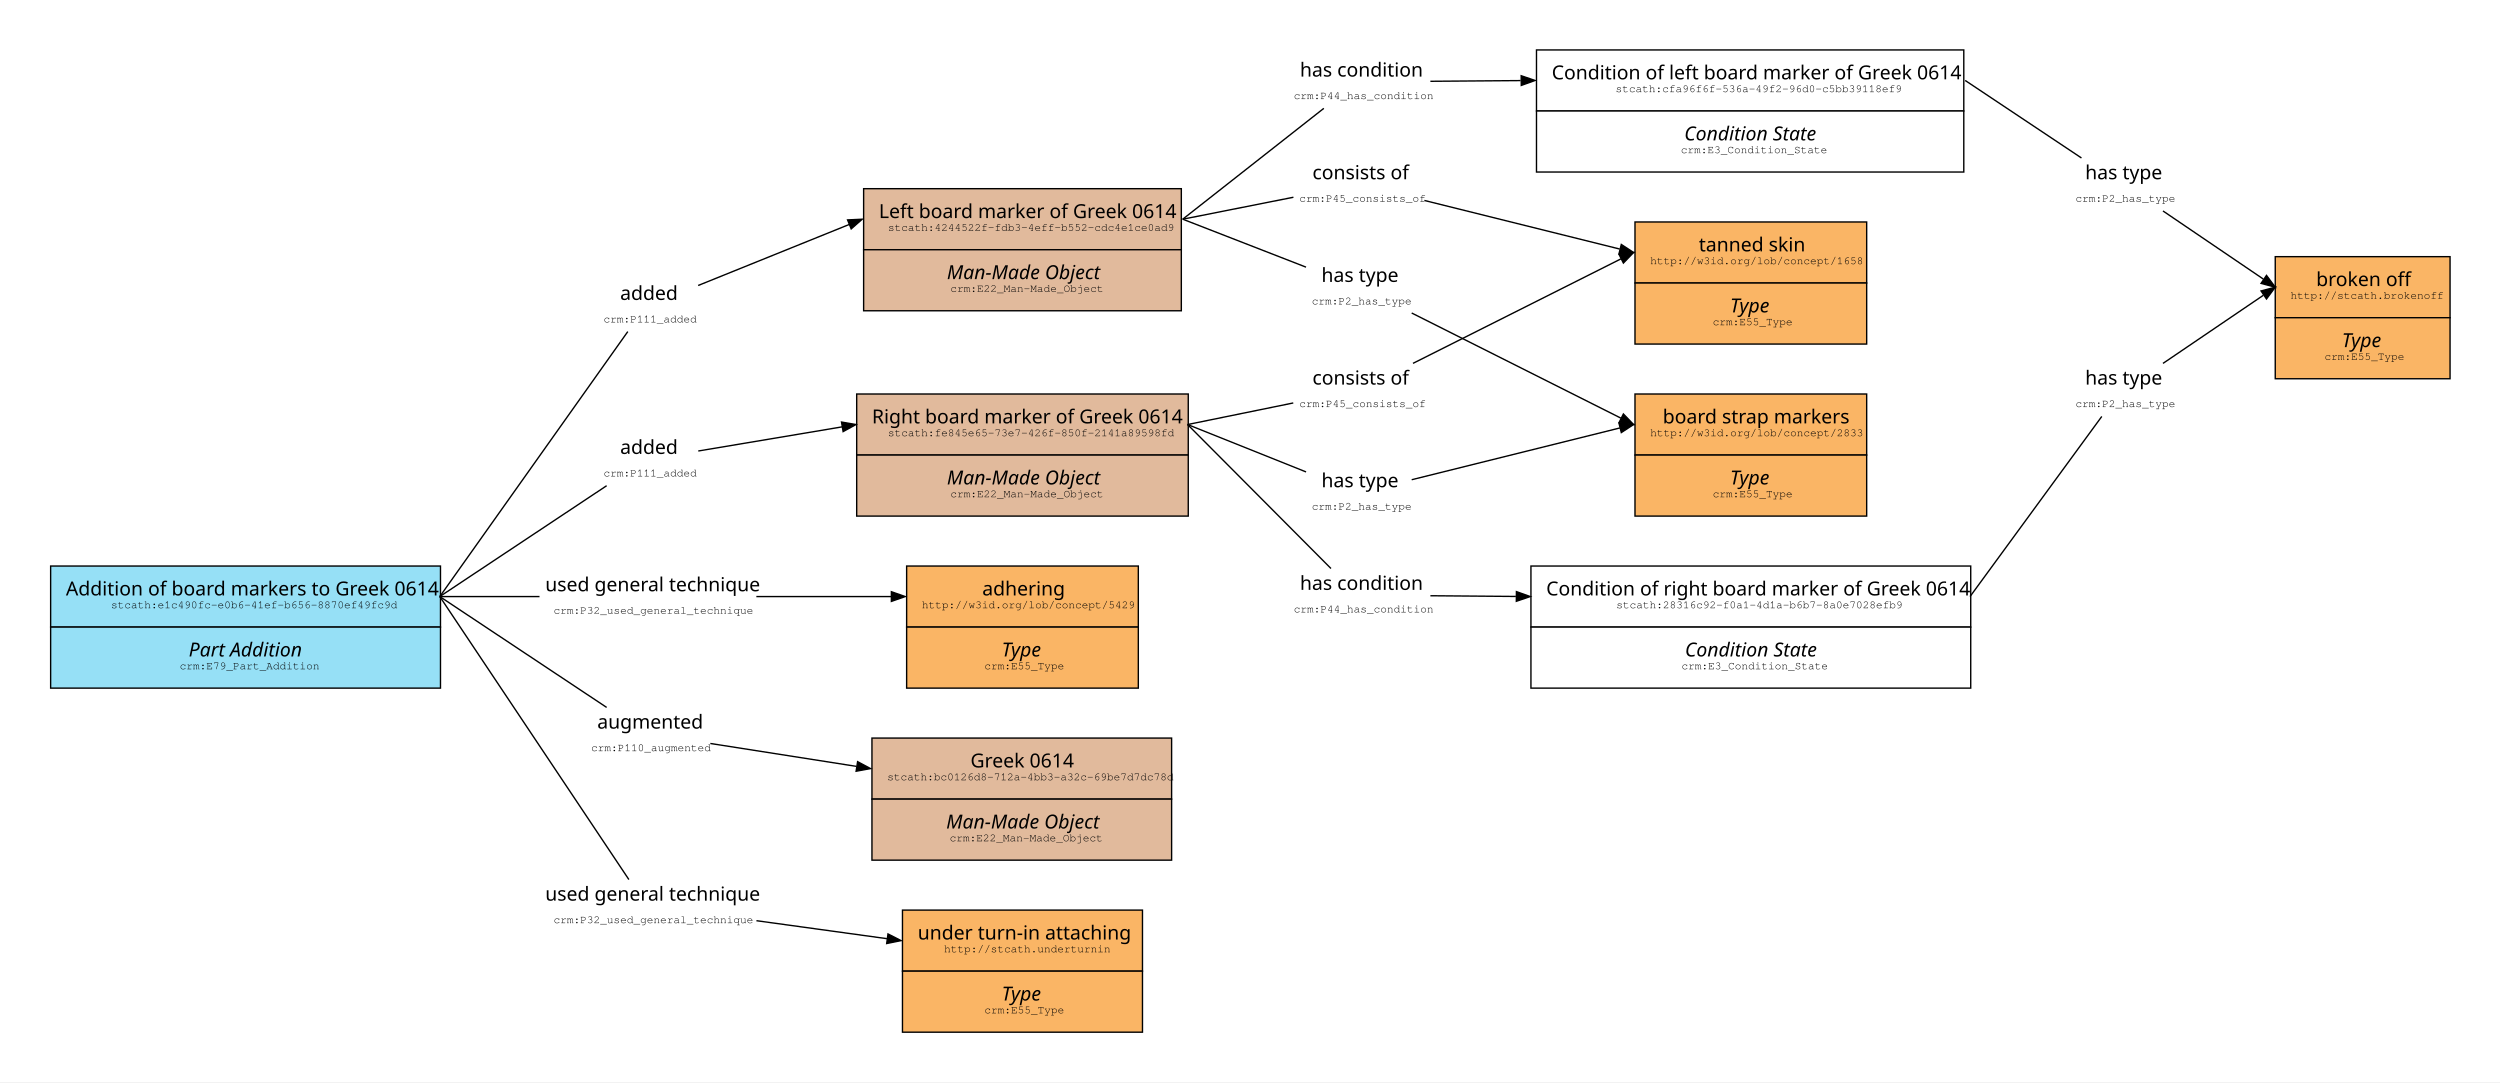
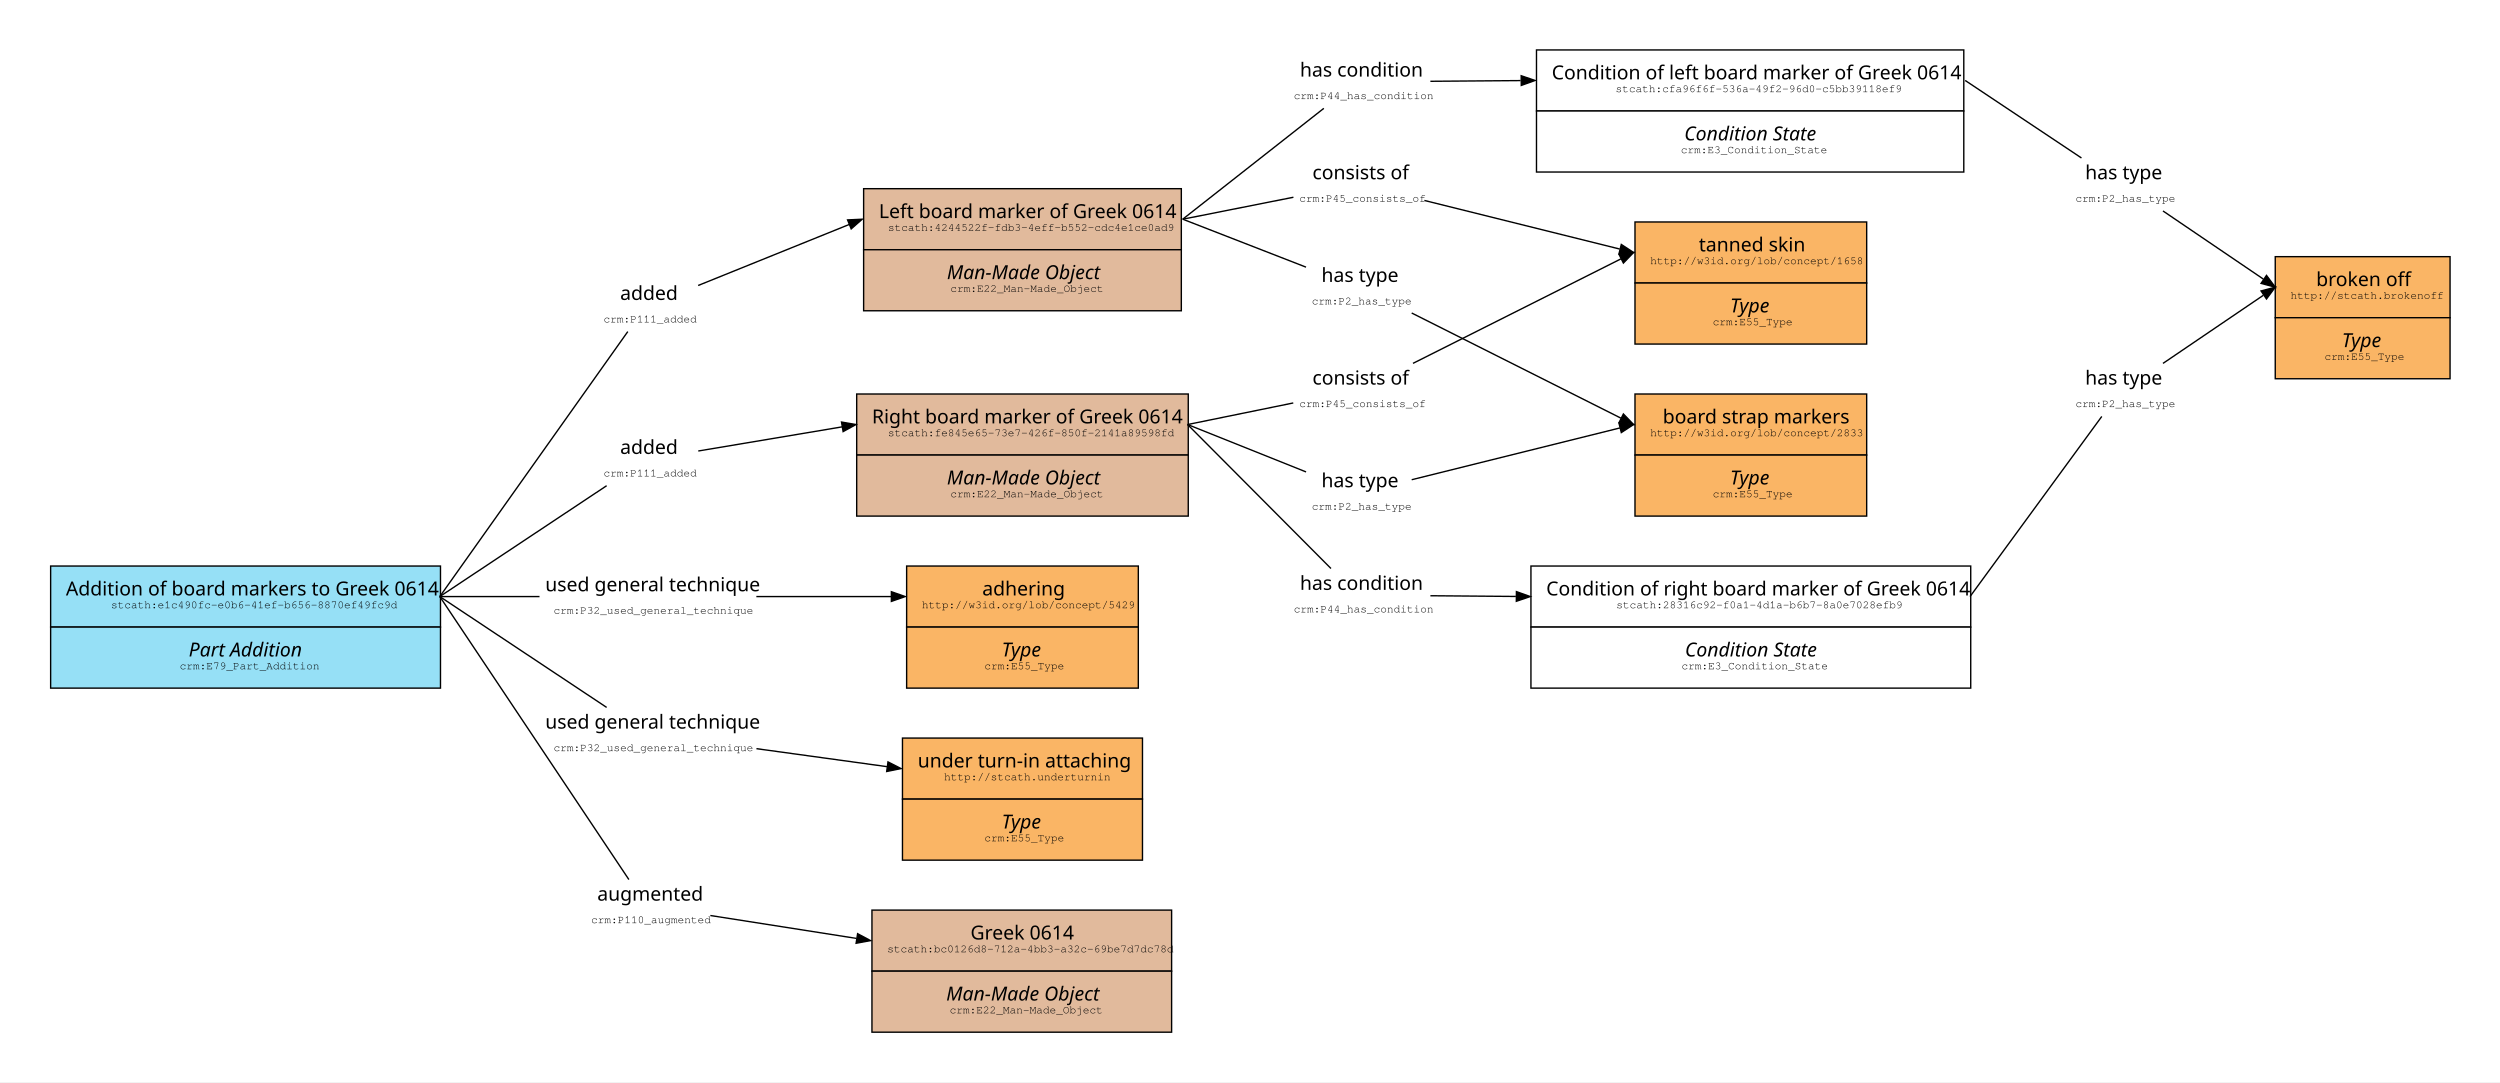
<svg xmlns="http://www.w3.org/2000/svg" width="1802pt" height="780pt" viewBox="0.00 0.00 1802.00 780.00">
  <g id="graph0" class="graph" transform="scale(1 1) rotate(0) translate(36 744)">
    <polygon fill="white" stroke="transparent" points="-36,36 -36,-744 1766,-744 1766,36 -36,36" />
    <g id="node1" class="node">
-       <polygon fill="#e1ba9c" stroke="transparent" points="581.5,-416 581.5,-460 820.5,-460 820.5,-416 581.5,-416" />
-       <polygon fill="none" stroke="black" points="581.5,-416 581.5,-460 820.5,-460 820.5,-416 581.5,-416" />
-       <text text-anchor="start" x="592.5" y="-438.8" font-family="Ubuntu" font-size="14.00">Right board marker of Greek 0614</text>
-       <text text-anchor="start" x="604" y="-429.6" font-family="FreeMono" font-size="8.00">stcath:fe845e65-73e7-426f-850f-2141a89598fd</text>
-       <polygon fill="#e1ba9c" stroke="transparent" points="581.5,-372 581.5,-416 820.5,-416 820.5,-372 581.5,-372" />
-       <polygon fill="none" stroke="black" points="581.5,-372 581.5,-416 820.5,-416 820.5,-372 581.5,-372" />
-       <text text-anchor="start" x="646.5" y="-394.8" font-family="Ubuntu" font-style="italic" font-size="14.00">Man-Made Object</text>
-       <text text-anchor="start" x="649" y="-385.6" font-family="FreeMono" font-size="8.00">crm:E22_Man-Made_Object</text>
-     </g>
-     <g id="node17" class="node">
+       <polygon fill="#fab565" stroke="transparent" points="1604,-515 1604,-559 1730,-559 1730,-515 1604,-515" />
+       <polygon fill="none" stroke="black" points="1604,-515 1604,-559 1730,-559 1730,-515 1604,-515" />
+       <text text-anchor="start" x="1633.5" y="-537.8" font-family="Ubuntu" font-size="14.00">broken off</text>
+       <text text-anchor="start" x="1615" y="-528.6" font-family="FreeMono" font-size="8.00">http://stcath.brokenoff</text>
+       <polygon fill="#fab565" stroke="transparent" points="1604,-471 1604,-515 1730,-515 1730,-471 1604,-471" />
+       <polygon fill="none" stroke="black" points="1604,-471 1604,-515 1730,-515 1730,-471 1604,-471" />
+       <text text-anchor="start" x="1652" y="-493.8" font-family="Ubuntu" font-style="italic" font-size="14.00">Type</text>
+       <text text-anchor="start" x="1639.5" y="-484.6" font-family="FreeMono" font-size="8.00">crm:E55_Type</text>
+     </g>
+     <g id="node2" class="node">
      <polygon fill="white" stroke="transparent" points="898.5,-461 898.5,-480 988.5,-480 988.5,-461 898.5,-461" />
      <text text-anchor="start" x="910" y="-466.8" font-family="Ubuntu" font-size="14.00">consists of</text>
      <polygon fill="white" stroke="transparent" points="898.5,-446 898.5,-459 988.5,-459 988.5,-446 898.5,-446" />
      <text text-anchor="start" x="900.5" y="-450.6" font-family="FreeMono" font-size="8.00">crm:P45_consists_of</text>
-     </g>
-     <g id="edge13" class="edge">
-       <path fill="none" stroke="black" d="M820,-438C820,-438 861.5,-446.47 896.19,-453.55" />
-     </g>
-     <g id="node23" class="node">
-       <polygon fill="white" stroke="transparent" points="894.5,-313 894.5,-332 993.5,-332 993.5,-313 894.5,-313" />
-       <text text-anchor="start" x="901" y="-318.8" font-family="Ubuntu" font-size="14.00">has condition</text>
-       <polygon fill="white" stroke="transparent" points="894.5,-298 894.5,-311 993.5,-311 993.5,-298 894.5,-298" />
-       <text text-anchor="start" x="896.5" y="-302.6" font-family="FreeMono" font-size="8.00">crm:P44_has_condition</text>
-     </g>
-     <g id="edge23" class="edge">
-       <path fill="none" stroke="black" d="M820,-438C820,-438 888.91,-368.81 923.36,-334.22" />
-     </g>
-     <g id="node24" class="node">
-       <polygon fill="white" stroke="transparent" points="907.5,-387 907.5,-406 979.5,-406 979.5,-387 907.5,-387" />
-       <text text-anchor="start" x="916.5" y="-392.8" font-family="Ubuntu" font-size="14.00">has type</text>
-       <polygon fill="white" stroke="transparent" points="907.5,-372 907.5,-385 979.5,-385 979.5,-372 907.5,-372" />
-       <text text-anchor="start" x="909.5" y="-376.6" font-family="FreeMono" font-size="8.00">crm:P2_has_type</text>
-     </g>
-     <g id="edge25" class="edge">
-       <path fill="none" stroke="black" d="M820,-438C820,-438 869.36,-418.26 905.41,-403.83" />
-     </g>
-     <g id="node2" class="node">
-       <polygon fill="white" stroke="transparent" points="898.5,-609 898.5,-628 988.5,-628 988.5,-609 898.5,-609" />
-       <text text-anchor="start" x="910" y="-614.8" font-family="Ubuntu" font-size="14.00">consists of</text>
-       <polygon fill="white" stroke="transparent" points="898.5,-594 898.5,-607 988.5,-607 988.5,-594 898.5,-594" />
-       <text text-anchor="start" x="900.5" y="-598.6" font-family="FreeMono" font-size="8.00">crm:P45_consists_of</text>
    </g>
    <g id="node4" class="node">
      <polygon fill="#fab565" stroke="transparent" points="1142.5,-540 1142.5,-584 1309.5,-584 1309.5,-540 1142.5,-540" />
      <polygon fill="none" stroke="black" points="1142.5,-540 1142.5,-584 1309.5,-584 1309.5,-540 1142.5,-540" />
      <text text-anchor="start" x="1188.5" y="-562.8" font-family="Ubuntu" font-size="14.00">tanned skin</text>
      <text text-anchor="start" x="1153.5" y="-553.6" font-family="FreeMono" font-size="8.00">http://w3id.org/lob/concept/1658</text>
      <polygon fill="#fab565" stroke="transparent" points="1142.5,-496 1142.5,-540 1309.5,-540 1309.5,-496 1142.5,-496" />
      <polygon fill="none" stroke="black" points="1142.5,-496 1142.5,-540 1309.5,-540 1309.5,-496 1142.5,-496" />
      <text text-anchor="start" x="1211" y="-518.8" font-family="Ubuntu" font-style="italic" font-size="14.00">Type</text>
      <text text-anchor="start" x="1198.5" y="-509.6" font-family="FreeMono" font-size="8.00">crm:E55_Type</text>
    </g>
    <g id="edge2" class="edge">
-       <path fill="none" stroke="black" d="M990.69,-599.51C1037.32,-587.91 1105.97,-570.84 1131.48,-564.49" />
-       <polygon fill="black" stroke="black" points="1132.64,-567.81 1141.5,-562 1130.95,-561.02 1132.64,-567.81" />
+       <path fill="none" stroke="black" d="M982.48,-482.09C1029.44,-505.69 1106.36,-544.34 1132.49,-557.47" />
+       <polygon fill="black" stroke="black" points="1130.99,-560.64 1141.5,-562 1134.14,-554.38 1130.99,-560.64" />
    </g>
    <g id="node3" class="node">
+       <polygon fill="#e1ba9c" stroke="transparent" points="581.5,-416 581.5,-460 820.5,-460 820.5,-416 581.5,-416" />
+       <polygon fill="none" stroke="black" points="581.5,-416 581.5,-460 820.5,-460 820.5,-416 581.5,-416" />
+       <text text-anchor="start" x="592.5" y="-438.8" font-family="Ubuntu" font-size="14.00">Right board marker of Greek 0614</text>
+       <text text-anchor="start" x="604" y="-429.6" font-family="FreeMono" font-size="8.00">stcath:fe845e65-73e7-426f-850f-2141a89598fd</text>
+       <polygon fill="#e1ba9c" stroke="transparent" points="581.5,-372 581.5,-416 820.5,-416 820.5,-372 581.5,-372" />
+       <polygon fill="none" stroke="black" points="581.5,-372 581.5,-416 820.5,-416 820.5,-372 581.5,-372" />
+       <text text-anchor="start" x="646.5" y="-394.8" font-family="Ubuntu" font-style="italic" font-size="14.00">Man-Made Object</text>
+       <text text-anchor="start" x="649" y="-385.6" font-family="FreeMono" font-size="8.00">crm:E22_Man-Made_Object</text>
+     </g>
+     <g id="edge1" class="edge">
+       <path fill="none" stroke="black" d="M820,-438C820,-438 861.5,-446.47 896.19,-453.55" />
+     </g>
+     <g id="node11" class="node">
+       <polygon fill="white" stroke="transparent" points="907.5,-387 907.5,-406 979.5,-406 979.5,-387 907.5,-387" />
+       <text text-anchor="start" x="916.5" y="-392.8" font-family="Ubuntu" font-size="14.00">has type</text>
+       <polygon fill="white" stroke="transparent" points="907.5,-372 907.5,-385 979.5,-385 979.5,-372 907.5,-372" />
+       <text text-anchor="start" x="909.5" y="-376.6" font-family="FreeMono" font-size="8.00">crm:P2_has_type</text>
+     </g>
+     <g id="edge7" class="edge">
+       <path fill="none" stroke="black" d="M820,-438C820,-438 869.36,-418.26 905.41,-403.83" />
+     </g>
+     <g id="node15" class="node">
+       <polygon fill="white" stroke="transparent" points="894.5,-313 894.5,-332 993.5,-332 993.5,-313 894.5,-313" />
+       <text text-anchor="start" x="901" y="-318.8" font-family="Ubuntu" font-size="14.00">has condition</text>
+       <polygon fill="white" stroke="transparent" points="894.5,-298 894.5,-311 993.5,-311 993.5,-298 894.5,-298" />
+       <text text-anchor="start" x="896.5" y="-302.6" font-family="FreeMono" font-size="8.00">crm:P44_has_condition</text>
+     </g>
+     <g id="edge11" class="edge">
+       <path fill="none" stroke="black" d="M820,-438C820,-438 888.91,-368.81 923.36,-334.22" />
+     </g>
+     <g id="node5" class="node">
+       <polygon fill="#e1ba9c" stroke="transparent" points="592.5,-44 592.5,-88 808.5,-88 808.5,-44 592.5,-44" />
+       <polygon fill="none" stroke="black" points="592.5,-44 592.5,-88 808.5,-88 808.5,-44 592.5,-44" />
+       <text text-anchor="start" x="663.5" y="-66.8" font-family="Ubuntu" font-size="14.00">Greek 0614</text>
+       <text text-anchor="start" x="603.5" y="-57.6" font-family="FreeMono" font-size="8.00">stcath:bc0126d8-712a-4bb3-a32c-69be7d7dc78d</text>
+       <polygon fill="#e1ba9c" stroke="transparent" points="592.5,0 592.5,-44 808.5,-44 808.5,0 592.5,0" />
+       <polygon fill="none" stroke="black" points="592.5,0 592.5,-44 808.5,-44 808.5,0 592.5,0" />
+       <text text-anchor="start" x="646" y="-22.8" font-family="Ubuntu" font-style="italic" font-size="14.00">Man-Made Object</text>
+       <text text-anchor="start" x="648.5" y="-13.6" font-family="FreeMono" font-size="8.00">crm:E22_Man-Made_Object</text>
+     </g>
+     <g id="node6" class="node">
+       <polygon fill="white" stroke="transparent" points="397,-522 397,-541 465,-541 465,-522 397,-522" />
+       <text text-anchor="start" x="411" y="-527.8" font-family="Ubuntu" font-size="14.00">added</text>
+       <polygon fill="white" stroke="transparent" points="397,-507 397,-520 465,-520 465,-507 397,-507" />
+       <text text-anchor="start" x="399" y="-511.6" font-family="FreeMono" font-size="8.00">crm:P111_added</text>
+     </g>
+     <g id="node8" class="node">
      <polygon fill="#e1ba9c" stroke="transparent" points="586.5,-564 586.5,-608 815.5,-608 815.5,-564 586.5,-564" />
      <polygon fill="none" stroke="black" points="586.5,-564 586.5,-608 815.5,-608 815.5,-564 586.5,-564" />
      <text text-anchor="start" x="597.5" y="-586.8" font-family="Ubuntu" font-size="14.00">Left board marker of Greek 0614</text>
      <text text-anchor="start" x="604" y="-577.6" font-family="FreeMono" font-size="8.00">stcath:4244522f-fdb3-4eff-b552-cdc4e1ce0ad9</text>
      <polygon fill="#e1ba9c" stroke="transparent" points="586.5,-520 586.5,-564 815.5,-564 815.5,-520 586.5,-520" />
      <polygon fill="none" stroke="black" points="586.5,-520 586.5,-564 815.5,-564 815.5,-520 586.5,-520" />
      <text text-anchor="start" x="646.5" y="-542.8" font-family="Ubuntu" font-style="italic" font-size="14.00">Man-Made Object</text>
      <text text-anchor="start" x="649" y="-533.6" font-family="FreeMono" font-size="8.00">crm:E22_Man-Made_Object</text>
    </g>
-     <g id="edge1" class="edge">
+     <g id="edge4" class="edge">
+       <path fill="none" stroke="black" d="M467.22,-538.22C502.62,-552.52 554.9,-573.64 576.08,-582.19" />
+       <polygon fill="black" stroke="black" points="574.92,-585.5 585.5,-586 577.54,-579.01 574.92,-585.5" />
+     </g>
+     <g id="node7" class="node">
+       <polygon fill="#96e0f6" stroke="transparent" points="0.5,-292 0.5,-336 281.5,-336 281.5,-292 0.5,-292" />
+       <polygon fill="none" stroke="black" points="0.5,-292 0.5,-336 281.5,-336 281.5,-292 0.5,-292" />
+       <text text-anchor="start" x="11.5" y="-314.8" font-family="Ubuntu" font-size="14.00">Addition of board markers to Greek 0614</text>
+       <text text-anchor="start" x="44" y="-305.6" font-family="FreeMono" font-size="8.00">stcath:e1c490fc-e0b6-41ef-b656-8870ef49fc9d</text>
+       <polygon fill="#96e0f6" stroke="transparent" points="0.5,-248 0.5,-292 281.5,-292 281.5,-248 0.5,-248" />
+       <polygon fill="none" stroke="black" points="0.5,-248 0.5,-292 281.5,-292 281.5,-248 0.5,-248" />
+       <text text-anchor="start" x="100" y="-270.8" font-family="Ubuntu" font-style="italic" font-size="14.00">Part Addition</text>
+       <text text-anchor="start" x="93.5" y="-261.6" font-family="FreeMono" font-size="8.00">crm:E79_Part_Addition</text>
+     </g>
+     <g id="edge3" class="edge">
+       <path fill="none" stroke="black" d="M281,-314C281,-314 379.84,-453.3 416.51,-504.99" />
+     </g>
+     <g id="node10" class="node">
+       <polygon fill="white" stroke="transparent" points="355,-312 355,-331 507,-331 507,-312 355,-312" />
+       <text text-anchor="start" x="357" y="-317.8" font-family="Ubuntu" font-size="14.00">used general technique</text>
+       <polygon fill="white" stroke="transparent" points="355,-297 355,-310 507,-310 507,-297 355,-297" />
+       <text text-anchor="start" x="363" y="-301.6" font-family="FreeMono" font-size="8.00">crm:P32_used_general_technique</text>
+     </g>
+     <g id="edge5" class="edge">
+       <path fill="none" stroke="black" d="M281,-314C281,-314 316.52,-314 352.88,-314" />
+     </g>
+     <g id="node20" class="node">
+       <polygon fill="white" stroke="transparent" points="355,-213 355,-232 507,-232 507,-213 355,-213" />
+       <text text-anchor="start" x="357" y="-218.8" font-family="Ubuntu" font-size="14.00">used general technique</text>
+       <polygon fill="white" stroke="transparent" points="355,-198 355,-211 507,-211 507,-198 355,-198" />
+       <text text-anchor="start" x="363" y="-202.6" font-family="FreeMono" font-size="8.00">crm:P32_used_general_technique</text>
+     </g>
+     <g id="edge17" class="edge">
+       <path fill="none" stroke="black" d="M281,-314C281,-314 357.97,-262.86 401.27,-234.09" />
+     </g>
+     <g id="node21" class="node">
+       <polygon fill="white" stroke="transparent" points="397,-411 397,-430 465,-430 465,-411 397,-411" />
+       <text text-anchor="start" x="411" y="-416.8" font-family="Ubuntu" font-size="14.00">added</text>
+       <polygon fill="white" stroke="transparent" points="397,-396 397,-409 465,-409 465,-396 397,-396" />
+       <text text-anchor="start" x="399" y="-400.6" font-family="FreeMono" font-size="8.00">crm:P111_added</text>
+     </g>
+     <g id="edge19" class="edge">
+       <path fill="none" stroke="black" d="M281,-314C281,-314 357.97,-365.14 401.27,-393.91" />
+     </g>
+     <g id="node24" class="node">
+       <polygon fill="white" stroke="transparent" points="388,-89 388,-108 474,-108 474,-89 388,-89" />
+       <text text-anchor="start" x="394.5" y="-94.8" font-family="Ubuntu" font-size="14.00">augmented</text>
+       <polygon fill="white" stroke="transparent" points="388,-74 388,-87 474,-87 474,-74 388,-74" />
+       <text text-anchor="start" x="390" y="-78.6" font-family="FreeMono" font-size="8.00">crm:P110_augmented</text>
+     </g>
+     <g id="edge25" class="edge">
+       <path fill="none" stroke="black" d="M281,-314C281,-314 381.26,-163.94 417.3,-110.01" />
+     </g>
+     <g id="node17" class="node">
+       <polygon fill="white" stroke="transparent" points="894.5,-683 894.5,-702 993.5,-702 993.5,-683 894.5,-683" />
+       <text text-anchor="start" x="901" y="-688.8" font-family="Ubuntu" font-size="14.00">has condition</text>
+       <polygon fill="white" stroke="transparent" points="894.5,-668 894.5,-681 993.5,-681 993.5,-668 894.5,-668" />
+       <text text-anchor="start" x="896.5" y="-672.6" font-family="FreeMono" font-size="8.00">crm:P44_has_condition</text>
+     </g>
+     <g id="edge13" class="edge">
+       <path fill="none" stroke="black" d="M816.5,-586C816.5,-586 881.59,-637.14 918.21,-665.91" />
+     </g>
+     <g id="node19" class="node">
+       <polygon fill="white" stroke="transparent" points="898.5,-609 898.5,-628 988.5,-628 988.5,-609 898.5,-609" />
+       <text text-anchor="start" x="910" y="-614.8" font-family="Ubuntu" font-size="14.00">consists of</text>
+       <polygon fill="white" stroke="transparent" points="898.5,-594 898.5,-607 988.5,-607 988.5,-594 898.5,-594" />
+       <text text-anchor="start" x="900.5" y="-598.6" font-family="FreeMono" font-size="8.00">crm:P45_consists_of</text>
+     </g>
+     <g id="edge15" class="edge">
      <path fill="none" stroke="black" d="M816.5,-586C816.5,-586 860.34,-594.7 896.3,-601.83" />
    </g>
-     <g id="node7" class="node">
+     <g id="node23" class="node">
      <polygon fill="white" stroke="transparent" points="907.5,-535 907.5,-554 979.5,-554 979.5,-535 907.5,-535" />
      <text text-anchor="start" x="916.5" y="-540.8" font-family="Ubuntu" font-size="14.00">has type</text>
      <polygon fill="white" stroke="transparent" points="907.5,-520 907.5,-533 979.5,-533 979.5,-520 907.5,-520" />
      <text text-anchor="start" x="909.5" y="-524.6" font-family="FreeMono" font-size="8.00">crm:P2_has_type</text>
    </g>
-     <g id="edge3" class="edge">
+     <g id="edge23" class="edge">
      <path fill="none" stroke="black" d="M816.5,-586C816.5,-586 868.21,-565.89 905.38,-551.44" />
    </g>
-     <g id="node20" class="node">
-       <polygon fill="white" stroke="transparent" points="894.5,-683 894.5,-702 993.5,-702 993.5,-683 894.5,-683" />
-       <text text-anchor="start" x="901" y="-688.8" font-family="Ubuntu" font-size="14.00">has condition</text>
-       <polygon fill="white" stroke="transparent" points="894.5,-668 894.5,-681 993.5,-681 993.5,-668 894.5,-668" />
-       <text text-anchor="start" x="896.5" y="-672.6" font-family="FreeMono" font-size="8.00">crm:P44_has_condition</text>
-     </g>
-     <g id="edge19" class="edge">
-       <path fill="none" stroke="black" d="M816.5,-586C816.5,-586 881.59,-637.14 918.21,-665.91" />
-     </g>
-     <g id="node5" class="node">
+     <g id="node9" class="node">
+       <polygon fill="#fab565" stroke="transparent" points="617.5,-292 617.5,-336 784.5,-336 784.5,-292 617.5,-292" />
+       <polygon fill="none" stroke="black" points="617.5,-292 617.5,-336 784.5,-336 784.5,-292 617.5,-292" />
+       <text text-anchor="start" x="672" y="-314.8" font-family="Ubuntu" font-size="14.00">adhering</text>
+       <text text-anchor="start" x="628.5" y="-305.6" font-family="FreeMono" font-size="8.00">http://w3id.org/lob/concept/5429</text>
+       <polygon fill="#fab565" stroke="transparent" points="617.5,-248 617.5,-292 784.5,-292 784.5,-248 617.5,-248" />
+       <polygon fill="none" stroke="black" points="617.5,-248 617.5,-292 784.5,-292 784.5,-248 617.5,-248" />
+       <text text-anchor="start" x="686" y="-270.8" font-family="Ubuntu" font-style="italic" font-size="14.00">Type</text>
+       <text text-anchor="start" x="673.5" y="-261.6" font-family="FreeMono" font-size="8.00">crm:E55_Type</text>
+     </g>
+     <g id="edge6" class="edge">
+       <path fill="none" stroke="black" d="M509.18,-314C546.7,-314 587.64,-314 606.26,-314" />
+       <polygon fill="black" stroke="black" points="606.5,-317.5 616.5,-314 606.5,-310.5 606.5,-317.5" />
+     </g>
+     <g id="node12" class="node">
      <polygon fill="#fab565" stroke="transparent" points="1142.5,-416 1142.5,-460 1309.5,-460 1309.5,-416 1142.5,-416" />
      <polygon fill="none" stroke="black" points="1142.5,-416 1142.5,-460 1309.5,-460 1309.5,-416 1142.5,-416" />
      <text text-anchor="start" x="1162.5" y="-438.8" font-family="Ubuntu" font-size="14.00">board strap markers</text>
      <text text-anchor="start" x="1153.5" y="-429.6" font-family="FreeMono" font-size="8.00">http://w3id.org/lob/concept/2833</text>
      <polygon fill="#fab565" stroke="transparent" points="1142.5,-372 1142.5,-416 1309.5,-416 1309.5,-372 1142.5,-372" />
      <polygon fill="none" stroke="black" points="1142.5,-372 1142.5,-416 1309.5,-416 1309.5,-372 1142.5,-372" />
      <text text-anchor="start" x="1211" y="-394.8" font-family="Ubuntu" font-style="italic" font-size="14.00">Type</text>
      <text text-anchor="start" x="1198.5" y="-385.6" font-family="FreeMono" font-size="8.00">crm:E55_Type</text>
    </g>
-     <g id="node6" class="node">
-       <polygon fill="#fab565" stroke="transparent" points="614.5,-44 614.5,-88 787.5,-88 787.5,-44 614.5,-44" />
-       <polygon fill="none" stroke="black" points="614.5,-44 614.5,-88 787.5,-88 787.5,-44 614.5,-44" />
-       <text text-anchor="start" x="625.5" y="-66.8" font-family="Ubuntu" font-size="14.00">under turn-in attaching</text>
-       <text text-anchor="start" x="644.5" y="-57.6" font-family="FreeMono" font-size="8.00">http://stcath.underturnin</text>
-       <polygon fill="#fab565" stroke="transparent" points="614.5,0 614.5,-44 787.5,-44 787.5,0 614.5,0" />
-       <polygon fill="none" stroke="black" points="614.5,0 614.5,-44 787.5,-44 787.5,0 614.5,0" />
-       <text text-anchor="start" x="686" y="-22.8" font-family="Ubuntu" font-style="italic" font-size="14.00">Type</text>
-       <text text-anchor="start" x="673.5" y="-13.6" font-family="FreeMono" font-size="8.00">crm:E55_Type</text>
-     </g>
-     <g id="edge4" class="edge">
-       <path fill="none" stroke="black" d="M981.55,-518.38C1028.37,-494.85 1106.01,-455.84 1132.4,-442.57" />
-       <polygon fill="black" stroke="black" points="1134.14,-445.62 1141.5,-438 1130.99,-439.36 1134.14,-445.62" />
-     </g>
-     <g id="node8" class="node">
-       <polygon fill="white" stroke="transparent" points="355,-312 355,-331 507,-331 507,-312 355,-312" />
-       <text text-anchor="start" x="357" y="-317.8" font-family="Ubuntu" font-size="14.00">used general technique</text>
-       <polygon fill="white" stroke="transparent" points="355,-297 355,-310 507,-310 507,-297 355,-297" />
-       <text text-anchor="start" x="363" y="-301.6" font-family="FreeMono" font-size="8.00">crm:P32_used_general_technique</text>
-     </g>
-     <g id="node10" class="node">
-       <polygon fill="#fab565" stroke="transparent" points="617.5,-292 617.5,-336 784.5,-336 784.5,-292 617.5,-292" />
-       <polygon fill="none" stroke="black" points="617.5,-292 617.5,-336 784.5,-336 784.5,-292 617.5,-292" />
-       <text text-anchor="start" x="672" y="-314.8" font-family="Ubuntu" font-size="14.00">adhering</text>
-       <text text-anchor="start" x="628.5" y="-305.6" font-family="FreeMono" font-size="8.00">http://w3id.org/lob/concept/5429</text>
-       <polygon fill="#fab565" stroke="transparent" points="617.5,-248 617.5,-292 784.5,-292 784.5,-248 617.5,-248" />
-       <polygon fill="none" stroke="black" points="617.5,-248 617.5,-292 784.5,-292 784.5,-248 617.5,-248" />
-       <text text-anchor="start" x="686" y="-270.8" font-family="Ubuntu" font-style="italic" font-size="14.00">Type</text>
-       <text text-anchor="start" x="673.5" y="-261.6" font-family="FreeMono" font-size="8.00">crm:E55_Type</text>
-     </g>
-     <g id="edge6" class="edge">
-       <path fill="none" stroke="black" d="M509.18,-314C546.7,-314 587.64,-314 606.26,-314" />
-       <polygon fill="black" stroke="black" points="606.5,-317.5 616.5,-314 606.5,-310.5 606.5,-317.5" />
-     </g>
-     <g id="node9" class="node">
-       <polygon fill="#96e0f6" stroke="transparent" points="0.5,-292 0.5,-336 281.5,-336 281.5,-292 0.5,-292" />
-       <polygon fill="none" stroke="black" points="0.5,-292 0.5,-336 281.5,-336 281.5,-292 0.5,-292" />
-       <text text-anchor="start" x="11.5" y="-314.8" font-family="Ubuntu" font-size="14.00">Addition of board markers to Greek 0614</text>
-       <text text-anchor="start" x="44" y="-305.6" font-family="FreeMono" font-size="8.00">stcath:e1c490fc-e0b6-41ef-b656-8870ef49fc9d</text>
-       <polygon fill="#96e0f6" stroke="transparent" points="0.5,-248 0.5,-292 281.5,-292 281.5,-248 0.5,-248" />
-       <polygon fill="none" stroke="black" points="0.5,-248 0.5,-292 281.5,-292 281.5,-248 0.5,-248" />
-       <text text-anchor="start" x="100" y="-270.8" font-family="Ubuntu" font-style="italic" font-size="14.00">Part Addition</text>
-       <text text-anchor="start" x="93.5" y="-261.6" font-family="FreeMono" font-size="8.00">crm:E79_Part_Addition</text>
-     </g>
-     <g id="edge5" class="edge">
-       <path fill="none" stroke="black" d="M281,-314C281,-314 316.52,-314 352.88,-314" />
-     </g>
-     <g id="node11" class="node">
-       <polygon fill="white" stroke="transparent" points="397,-411 397,-430 465,-430 465,-411 397,-411" />
-       <text text-anchor="start" x="411" y="-416.8" font-family="Ubuntu" font-size="14.00">added</text>
-       <polygon fill="white" stroke="transparent" points="397,-396 397,-409 465,-409 465,-396 397,-396" />
-       <text text-anchor="start" x="399" y="-400.6" font-family="FreeMono" font-size="8.00">crm:P111_added</text>
-     </g>
-     <g id="edge7" class="edge">
-       <path fill="none" stroke="black" d="M281,-314C281,-314 357.97,-365.14 401.27,-393.91" />
-     </g>
-     <g id="node12" class="node">
-       <polygon fill="white" stroke="transparent" points="388,-213 388,-232 474,-232 474,-213 388,-213" />
-       <text text-anchor="start" x="394.5" y="-218.8" font-family="Ubuntu" font-size="14.00">augmented</text>
-       <polygon fill="white" stroke="transparent" points="388,-198 388,-211 474,-211 474,-198 388,-198" />
-       <text text-anchor="start" x="390" y="-202.6" font-family="FreeMono" font-size="8.00">crm:P110_augmented</text>
-     </g>
-     <g id="edge9" class="edge">
-       <path fill="none" stroke="black" d="M281,-314C281,-314 357.97,-262.86 401.27,-234.09" />
-     </g>
-     <g id="node18" class="node">
-       <polygon fill="white" stroke="transparent" points="355,-89 355,-108 507,-108 507,-89 355,-89" />
-       <text text-anchor="start" x="357" y="-94.8" font-family="Ubuntu" font-size="14.00">used general technique</text>
-       <polygon fill="white" stroke="transparent" points="355,-74 355,-87 507,-87 507,-74 355,-74" />
-       <text text-anchor="start" x="363" y="-78.6" font-family="FreeMono" font-size="8.00">crm:P32_used_general_technique</text>
-     </g>
-     <g id="edge15" class="edge">
-       <path fill="none" stroke="black" d="M281,-314C281,-314 381.26,-163.94 417.3,-110.01" />
-     </g>
-     <g id="node19" class="node">
-       <polygon fill="white" stroke="transparent" points="397,-522 397,-541 465,-541 465,-522 397,-522" />
-       <text text-anchor="start" x="411" y="-527.8" font-family="Ubuntu" font-size="14.00">added</text>
-       <polygon fill="white" stroke="transparent" points="397,-507 397,-520 465,-520 465,-507 397,-507" />
-       <text text-anchor="start" x="399" y="-511.6" font-family="FreeMono" font-size="8.00">crm:P111_added</text>
-     </g>
-     <g id="edge17" class="edge">
-       <path fill="none" stroke="black" d="M281,-314C281,-314 379.84,-453.3 416.51,-504.99" />
-     </g>
    <g id="edge8" class="edge">
-       <path fill="none" stroke="black" d="M467.31,-418.92C501.22,-424.61 550.26,-432.84 571.07,-436.33" />
-       <polygon fill="black" stroke="black" points="570.56,-439.8 581,-438 571.72,-432.89 570.56,-439.8" />
+       <path fill="none" stroke="black" d="M981.55,-398.22C1027.92,-409.75 1104.53,-428.8 1131.63,-435.54" />
+       <polygon fill="black" stroke="black" points="1130.95,-438.98 1141.5,-438 1132.64,-432.19 1130.95,-438.98" />
    </g>
    <g id="node13" class="node">
-       <polygon fill="#e1ba9c" stroke="transparent" points="592.5,-168 592.5,-212 808.5,-212 808.5,-168 592.5,-168" />
-       <polygon fill="none" stroke="black" points="592.5,-168 592.5,-212 808.5,-212 808.5,-168 592.5,-168" />
-       <text text-anchor="start" x="663.5" y="-190.8" font-family="Ubuntu" font-size="14.00">Greek 0614</text>
-       <text text-anchor="start" x="603.5" y="-181.6" font-family="FreeMono" font-size="8.00">stcath:bc0126d8-712a-4bb3-a32c-69be7d7dc78d</text>
-       <polygon fill="#e1ba9c" stroke="transparent" points="592.5,-124 592.5,-168 808.5,-168 808.5,-124 592.5,-124" />
-       <polygon fill="none" stroke="black" points="592.5,-124 592.5,-168 808.5,-168 808.5,-124 592.5,-124" />
-       <text text-anchor="start" x="646" y="-146.8" font-family="Ubuntu" font-style="italic" font-size="14.00">Man-Made Object</text>
-       <text text-anchor="start" x="648.5" y="-137.6" font-family="FreeMono" font-size="8.00">crm:E22_Man-Made_Object</text>
-     </g>
-     <g id="edge10" class="edge">
-       <path fill="none" stroke="black" d="M476.01,-208.1C512.15,-202.44 560.65,-194.84 581.4,-191.58" />
-       <polygon fill="black" stroke="black" points="582.16,-195.01 591.5,-190 581.08,-188.09 582.16,-195.01" />
-     </g>
-     <g id="node14" class="node">
      <polygon fill="white" stroke="transparent" points="1458,-609 1458,-628 1530,-628 1530,-609 1458,-609" />
      <text text-anchor="start" x="1467" y="-614.8" font-family="Ubuntu" font-size="14.00">has type</text>
      <polygon fill="white" stroke="transparent" points="1458,-594 1458,-607 1530,-607 1530,-594 1458,-594" />
      <text text-anchor="start" x="1460" y="-598.6" font-family="FreeMono" font-size="8.00">crm:P2_has_type</text>
    </g>
-     <g id="node16" class="node">
-       <polygon fill="#fab565" stroke="transparent" points="1604,-515 1604,-559 1730,-559 1730,-515 1604,-515" />
-       <polygon fill="none" stroke="black" points="1604,-515 1604,-559 1730,-559 1730,-515 1604,-515" />
-       <text text-anchor="start" x="1633.5" y="-537.8" font-family="Ubuntu" font-size="14.00">broken off</text>
-       <text text-anchor="start" x="1615" y="-528.6" font-family="FreeMono" font-size="8.00">http://stcath.brokenoff</text>
-       <polygon fill="#fab565" stroke="transparent" points="1604,-471 1604,-515 1730,-515 1730,-471 1604,-471" />
-       <polygon fill="none" stroke="black" points="1604,-471 1604,-515 1730,-515 1730,-471 1604,-471" />
-       <text text-anchor="start" x="1652" y="-493.8" font-family="Ubuntu" font-style="italic" font-size="14.00">Type</text>
-       <text text-anchor="start" x="1639.5" y="-484.6" font-family="FreeMono" font-size="8.00">crm:E55_Type</text>
-     </g>
-     <g id="edge12" class="edge">
+     <g id="edge10" class="edge">
      <path fill="none" stroke="black" d="M1523.07,-591.94C1547.04,-575.67 1580.01,-553.29 1595.42,-542.83" />
      <polygon fill="black" stroke="black" points="1597.69,-545.51 1604,-537 1593.76,-539.72 1597.69,-545.51" />
    </g>
-     <g id="node15" class="node">
+     <g id="node14" class="node">
      <polygon fill="#ffffff" stroke="transparent" points="1071.5,-664 1071.5,-708 1379.5,-708 1379.5,-664 1071.5,-664" />
      <polygon fill="none" stroke="black" points="1071.5,-664 1071.5,-708 1379.5,-708 1379.5,-664 1071.5,-664" />
      <text text-anchor="start" x="1082.5" y="-686.8" font-family="Ubuntu" font-size="14.00">Condition of left board marker of Greek 0614</text>
      <text text-anchor="start" x="1128.5" y="-677.6" font-family="FreeMono" font-size="8.00">stcath:cfa96f6f-536a-49f2-96d0-c5bb39118ef9</text>
      <polygon fill="#ffffff" stroke="transparent" points="1071.5,-620 1071.5,-664 1379.5,-664 1379.5,-620 1071.5,-620" />
      <polygon fill="none" stroke="black" points="1071.5,-620 1071.5,-664 1379.5,-664 1379.5,-620 1071.5,-620" />
      <text text-anchor="start" x="1178" y="-642.8" font-family="Ubuntu" font-style="italic" font-size="14.00">Condition State</text>
      <text text-anchor="start" x="1175.5" y="-633.6" font-family="FreeMono" font-size="8.00">crm:E3_Condition_State</text>
    </g>
-     <g id="edge11" class="edge">
+     <g id="edge9" class="edge">
      <path fill="none" stroke="black" d="M1380.5,-686C1380.5,-686 1430.99,-652.34 1464.32,-630.12" />
    </g>
-     <g id="edge14" class="edge">
-       <path fill="none" stroke="black" d="M982.48,-482.09C1029.44,-505.69 1106.36,-544.34 1132.49,-557.47" />
-       <polygon fill="black" stroke="black" points="1130.99,-560.64 1141.5,-562 1134.14,-554.38 1130.99,-560.64" />
-     </g>
-     <g id="edge16" class="edge">
-       <path fill="none" stroke="black" d="M509.24,-80.36C545.71,-75.34 585.16,-69.9 603.31,-67.4" />
-       <polygon fill="black" stroke="black" points="604.07,-70.83 613.5,-66 603.12,-63.9 604.07,-70.83" />
-     </g>
-     <g id="edge18" class="edge">
-       <path fill="none" stroke="black" d="M467.22,-538.22C502.62,-552.52 554.9,-573.64 576.08,-582.19" />
-       <polygon fill="black" stroke="black" points="574.92,-585.5 585.5,-586 577.54,-579.01 574.92,-585.5" />
-     </g>
-     <g id="edge20" class="edge">
-       <path fill="none" stroke="black" d="M995.02,-685.4C1019.12,-685.59 1045.76,-685.8 1060.05,-685.92" />
-       <polygon fill="black" stroke="black" points="1060.47,-689.42 1070.5,-686 1060.53,-682.42 1060.47,-689.42" />
-     </g>
-     <g id="node21" class="node">
-       <polygon fill="white" stroke="transparent" points="1458,-461 1458,-480 1530,-480 1530,-461 1458,-461" />
-       <text text-anchor="start" x="1467" y="-466.8" font-family="Ubuntu" font-size="14.00">has type</text>
-       <polygon fill="white" stroke="transparent" points="1458,-446 1458,-459 1530,-459 1530,-446 1458,-446" />
-       <text text-anchor="start" x="1460" y="-450.6" font-family="FreeMono" font-size="8.00">crm:P2_has_type</text>
-     </g>
-     <g id="edge22" class="edge">
-       <path fill="none" stroke="black" d="M1523.07,-482.06C1547.04,-498.33 1580.01,-520.71 1595.42,-531.17" />
-       <polygon fill="black" stroke="black" points="1593.76,-534.28 1604,-537 1597.69,-528.49 1593.76,-534.28" />
-     </g>
-     <g id="node22" class="node">
+     <g id="node16" class="node">
      <polygon fill="#ffffff" stroke="transparent" points="1067.5,-292 1067.5,-336 1384.5,-336 1384.5,-292 1067.5,-292" />
      <polygon fill="none" stroke="black" points="1067.5,-292 1067.5,-336 1384.5,-336 1384.5,-292 1067.5,-292" />
      <text text-anchor="start" x="1078.5" y="-314.8" font-family="Ubuntu" font-size="14.00">Condition of right board marker of Greek 0614</text>
      <text text-anchor="start" x="1129" y="-305.6" font-family="FreeMono" font-size="8.00">stcath:28316c92-f0a1-4d1a-b6b7-8a0e7028efb9</text>
      <polygon fill="#ffffff" stroke="transparent" points="1067.5,-248 1067.5,-292 1384.5,-292 1384.5,-248 1067.5,-248" />
      <polygon fill="none" stroke="black" points="1067.5,-248 1067.5,-292 1384.5,-292 1384.5,-248 1067.5,-248" />
      <text text-anchor="start" x="1178.5" y="-270.8" font-family="Ubuntu" font-style="italic" font-size="14.00">Condition State</text>
      <text text-anchor="start" x="1176" y="-261.6" font-family="FreeMono" font-size="8.00">crm:E3_Condition_State</text>
    </g>
+     <g id="edge12" class="edge">
+       <path fill="none" stroke="black" d="M995.03,-314.59C1017.97,-314.4 1042.97,-314.2 1056.64,-314.08" />
+       <polygon fill="black" stroke="black" points="1057.03,-317.58 1067,-314 1056.97,-310.58 1057.03,-317.58" />
+     </g>
+     <g id="node22" class="node">
+       <polygon fill="white" stroke="transparent" points="1458,-461 1458,-480 1530,-480 1530,-461 1458,-461" />
+       <text text-anchor="start" x="1467" y="-466.8" font-family="Ubuntu" font-size="14.00">has type</text>
+       <polygon fill="white" stroke="transparent" points="1458,-446 1458,-459 1530,-459 1530,-446 1458,-446" />
+       <text text-anchor="start" x="1460" y="-450.6" font-family="FreeMono" font-size="8.00">crm:P2_has_type</text>
+     </g>
    <g id="edge21" class="edge">
      <path fill="none" stroke="black" d="M1384,-314C1384,-314 1449.53,-403.58 1478.97,-443.83" />
    </g>
+     <g id="edge14" class="edge">
+       <path fill="none" stroke="black" d="M995.02,-685.4C1019.12,-685.59 1045.76,-685.8 1060.05,-685.92" />
+       <polygon fill="black" stroke="black" points="1060.47,-689.42 1070.5,-686 1060.53,-682.42 1060.47,-689.42" />
+     </g>
+     <g id="node18" class="node">
+       <polygon fill="#fab565" stroke="transparent" points="614.5,-168 614.5,-212 787.5,-212 787.5,-168 614.5,-168" />
+       <polygon fill="none" stroke="black" points="614.5,-168 614.5,-212 787.5,-212 787.5,-168 614.5,-168" />
+       <text text-anchor="start" x="625.5" y="-190.8" font-family="Ubuntu" font-size="14.00">under turn-in attaching</text>
+       <text text-anchor="start" x="644.5" y="-181.6" font-family="FreeMono" font-size="8.00">http://stcath.underturnin</text>
+       <polygon fill="#fab565" stroke="transparent" points="614.5,-124 614.5,-168 787.5,-168 787.5,-124 614.5,-124" />
+       <polygon fill="none" stroke="black" points="614.5,-124 614.5,-168 787.5,-168 787.5,-124 614.5,-124" />
+       <text text-anchor="start" x="686" y="-146.8" font-family="Ubuntu" font-style="italic" font-size="14.00">Type</text>
+       <text text-anchor="start" x="673.5" y="-137.6" font-family="FreeMono" font-size="8.00">crm:E55_Type</text>
+     </g>
+     <g id="edge16" class="edge">
+       <path fill="none" stroke="black" d="M990.69,-599.51C1037.32,-587.91 1105.97,-570.84 1131.48,-564.49" />
+       <polygon fill="black" stroke="black" points="1132.64,-567.81 1141.5,-562 1130.95,-561.02 1132.64,-567.81" />
+     </g>
+     <g id="edge18" class="edge">
+       <path fill="none" stroke="black" d="M509.24,-204.36C545.71,-199.34 585.16,-193.9 603.31,-191.4" />
+       <polygon fill="black" stroke="black" points="604.07,-194.83 613.5,-190 603.12,-187.9 604.07,-194.83" />
+     </g>
+     <g id="edge20" class="edge">
+       <path fill="none" stroke="black" d="M467.31,-418.92C501.22,-424.61 550.26,-432.84 571.07,-436.33" />
+       <polygon fill="black" stroke="black" points="570.56,-439.8 581,-438 571.72,-432.89 570.56,-439.8" />
+     </g>
+     <g id="edge22" class="edge">
+       <path fill="none" stroke="black" d="M1523.07,-482.06C1547.04,-498.33 1580.01,-520.71 1595.42,-531.17" />
+       <polygon fill="black" stroke="black" points="1593.76,-534.28 1604,-537 1597.69,-528.49 1593.76,-534.28" />
+     </g>
    <g id="edge24" class="edge">
-       <path fill="none" stroke="black" d="M995.03,-314.59C1017.97,-314.4 1042.97,-314.2 1056.64,-314.08" />
-       <polygon fill="black" stroke="black" points="1057.03,-317.58 1067,-314 1056.97,-310.58 1057.03,-317.58" />
+       <path fill="none" stroke="black" d="M981.55,-518.38C1028.37,-494.85 1106.01,-455.84 1132.4,-442.57" />
+       <polygon fill="black" stroke="black" points="1134.14,-445.62 1141.5,-438 1130.99,-439.36 1134.14,-445.62" />
    </g>
    <g id="edge26" class="edge">
-       <path fill="none" stroke="black" d="M981.55,-398.22C1027.92,-409.75 1104.53,-428.8 1131.63,-435.54" />
-       <polygon fill="black" stroke="black" points="1130.95,-438.98 1141.5,-438 1132.64,-432.19 1130.95,-438.98" />
+       <path fill="none" stroke="black" d="M476.01,-84.1C512.15,-78.44 560.65,-70.84 581.4,-67.58" />
+       <polygon fill="black" stroke="black" points="582.16,-71.01 591.5,-66 581.08,-64.09 582.16,-71.01" />
    </g>
  </g>
</svg>
